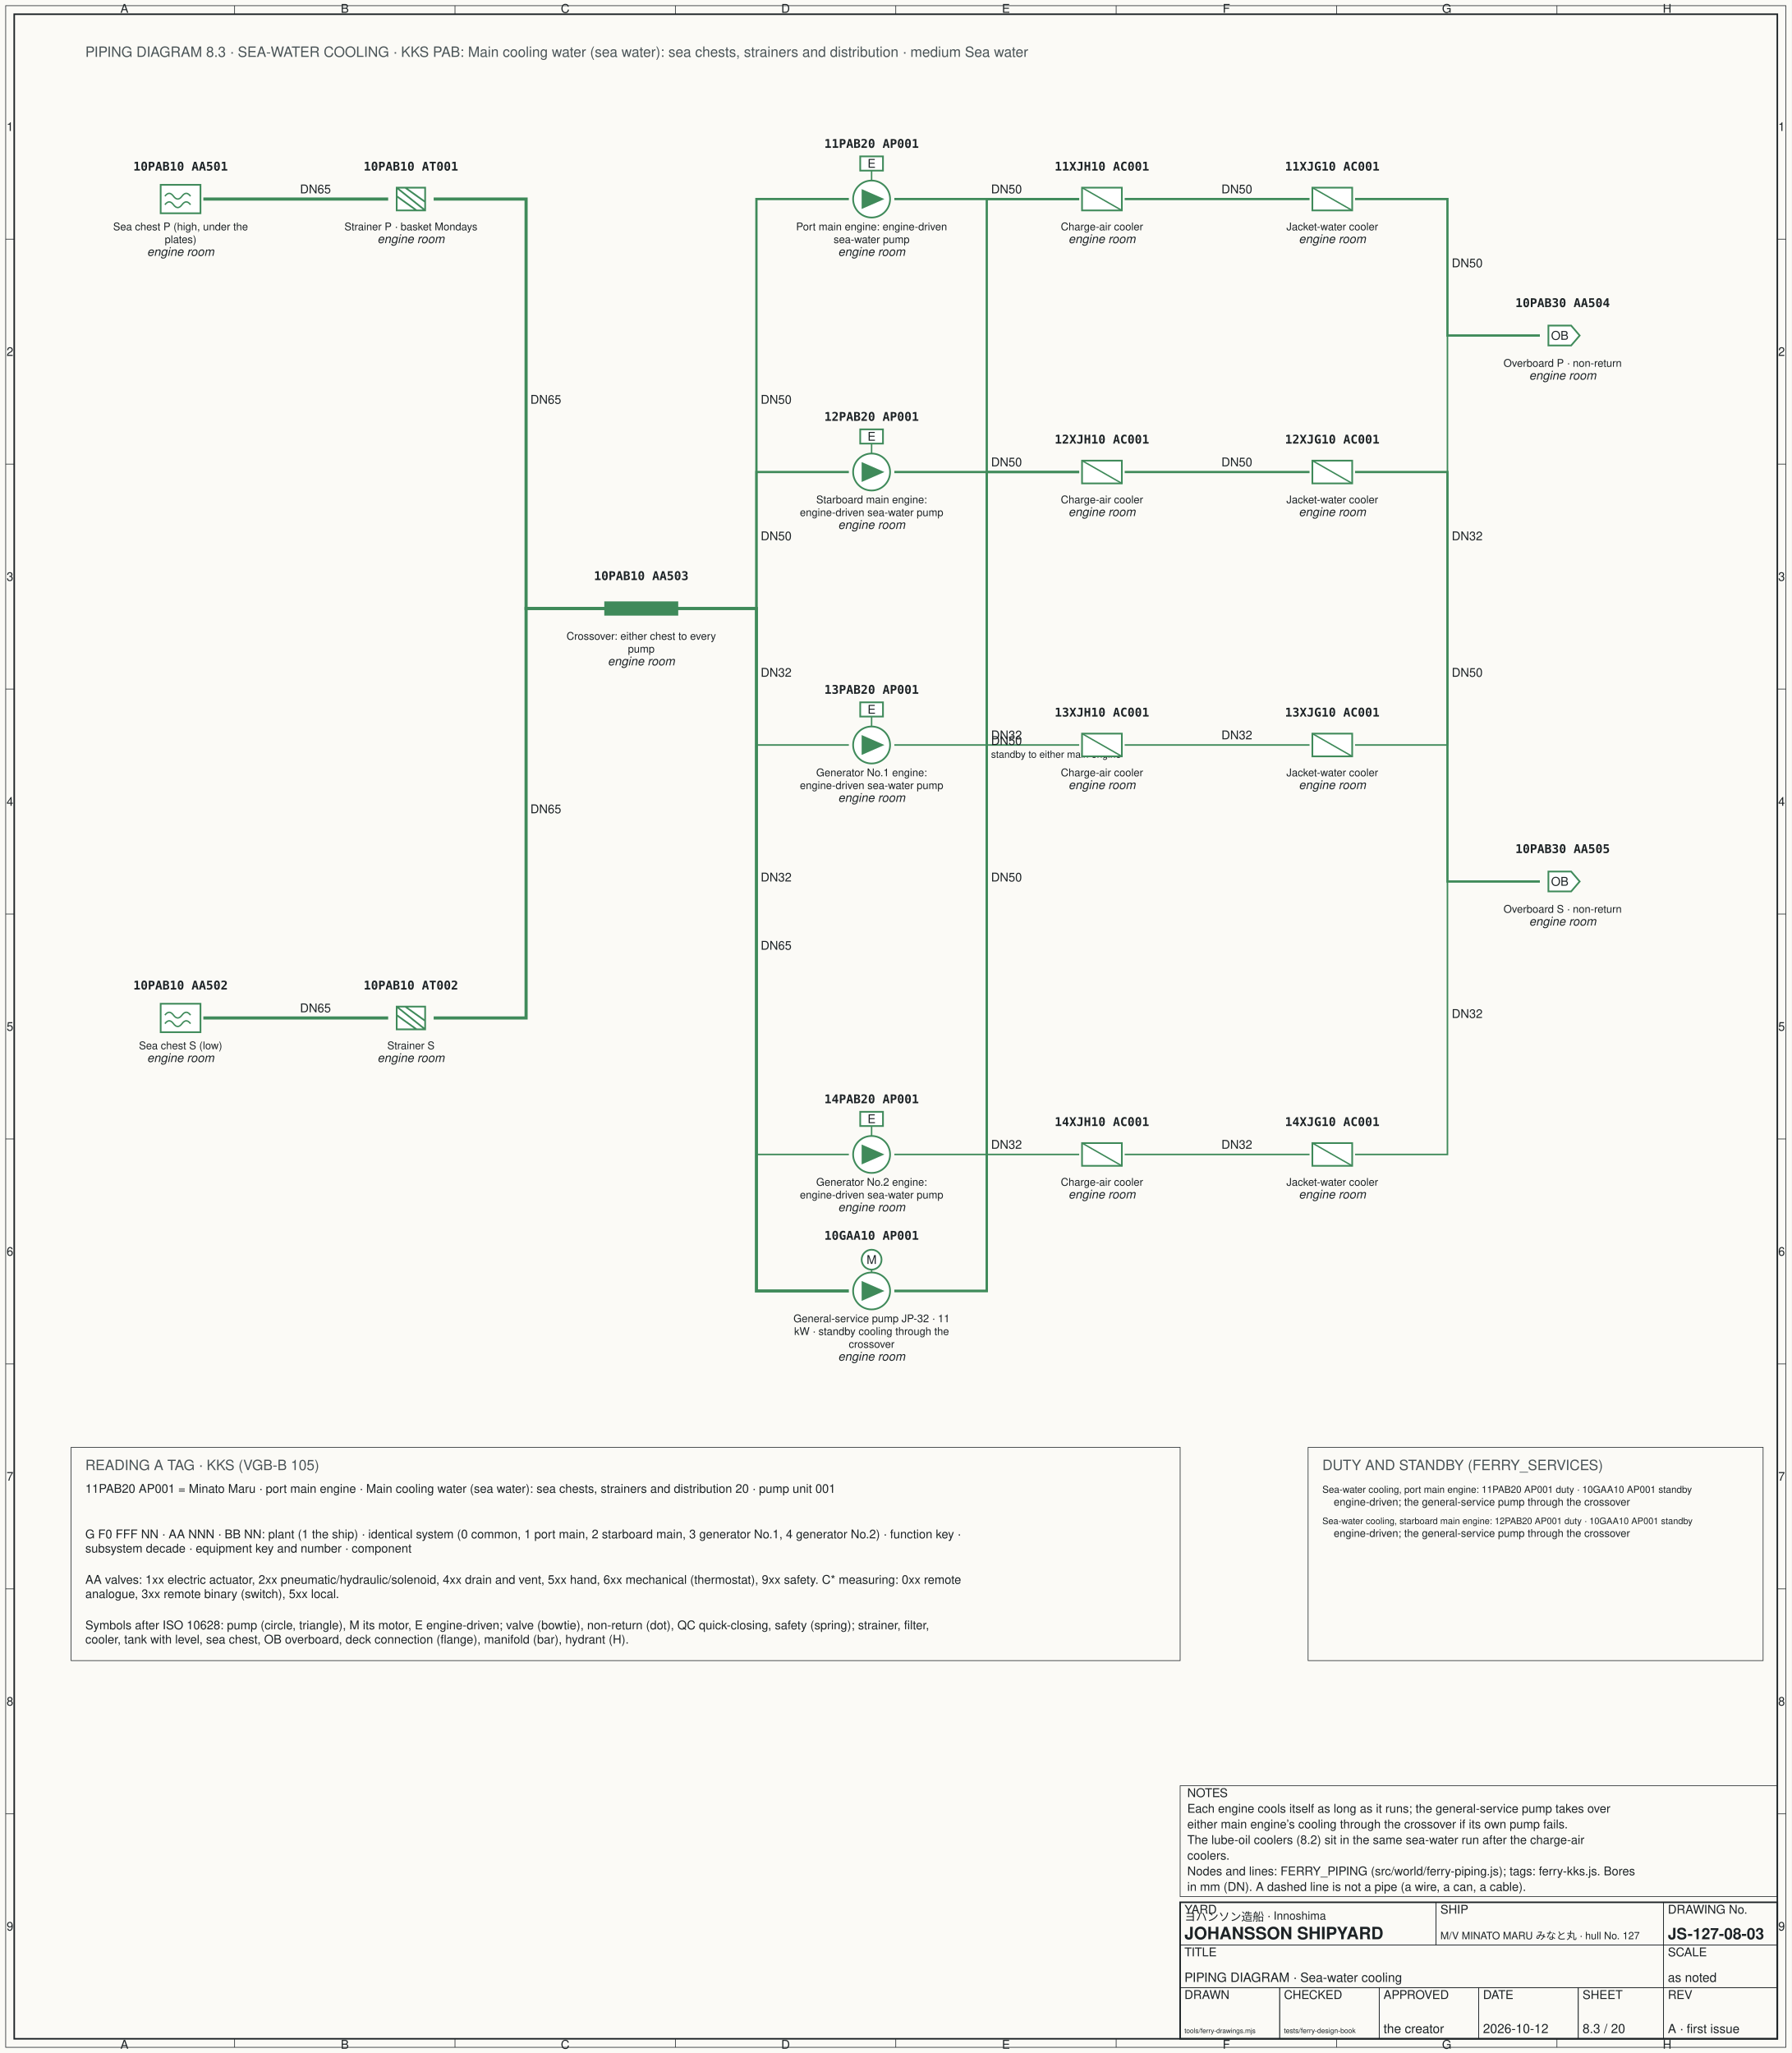
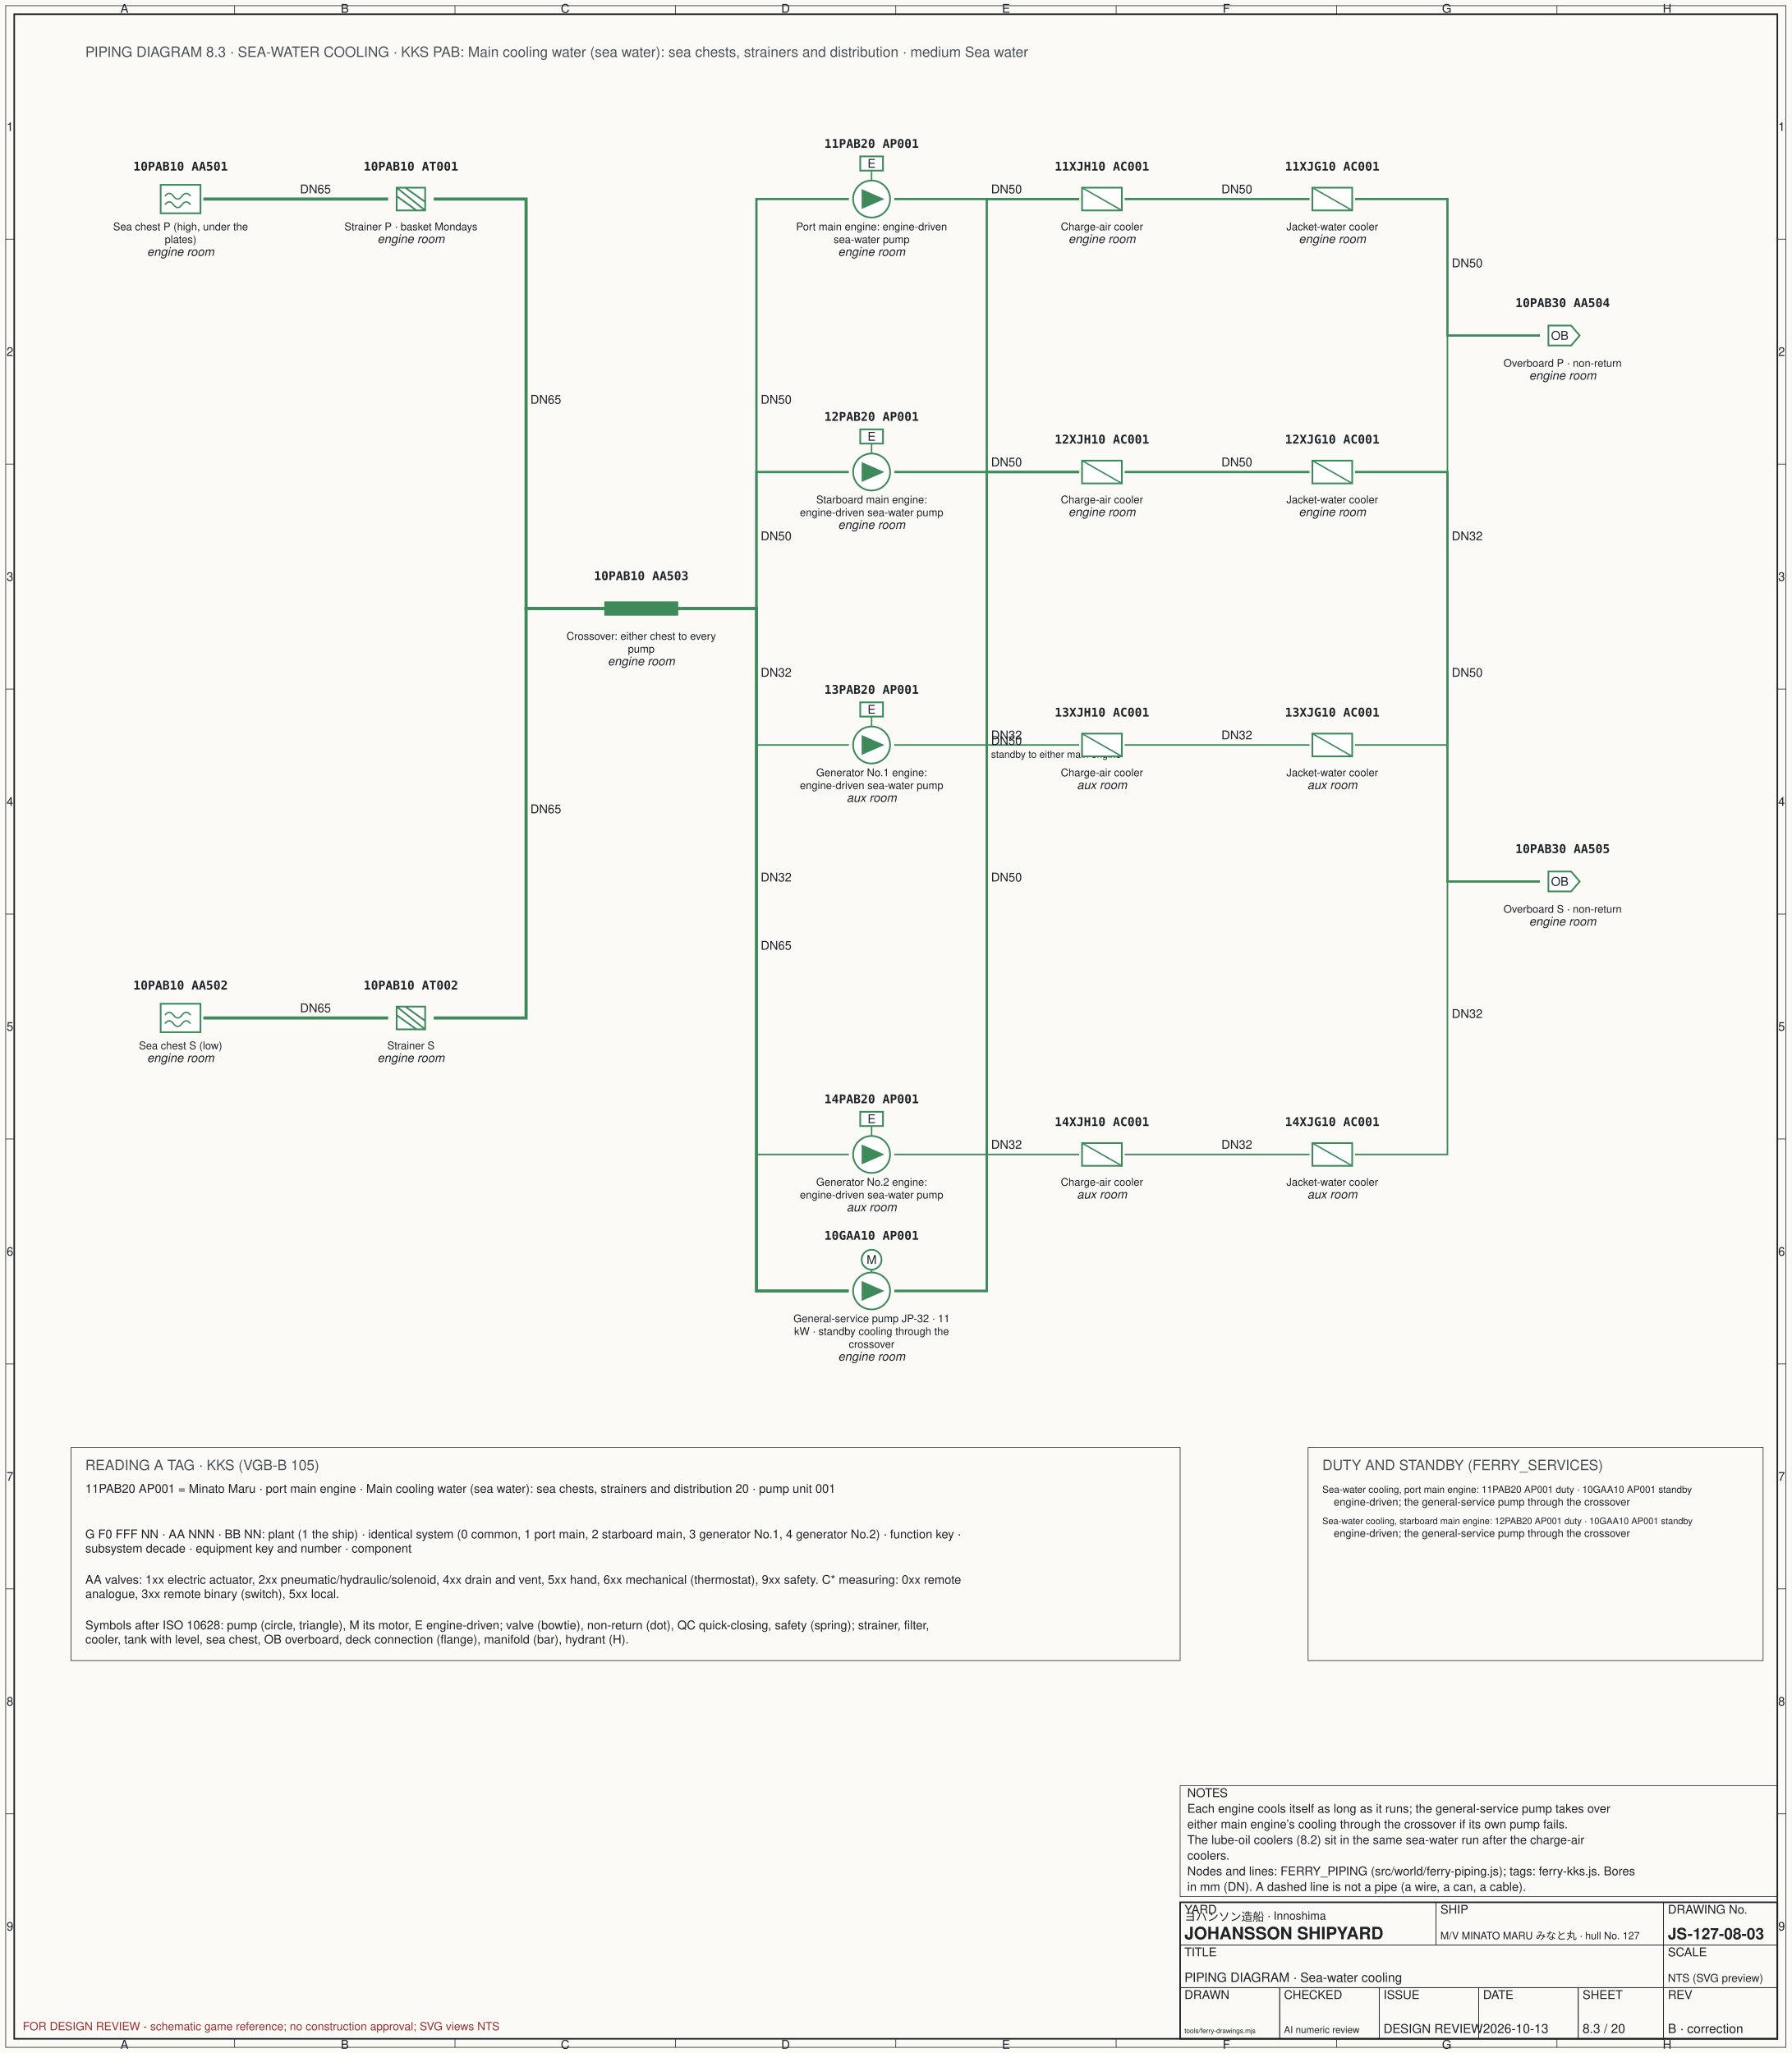
<svg xmlns="http://www.w3.org/2000/svg" width="1260" height="1444" viewBox="0 0 1260 1444" font-family="Helvetica, Arial, sans-serif" font-size="11">
  <rect width="1260" height="1444" fill="#fbfaf6" />
  <style>.l{fill:none;stroke:#1d2326;stroke-width:1.1}.t{fill:none;stroke:#1d2326;stroke-width:.45}.g{fill:none;stroke:#9aa3a6;stroke-width:.4;stroke-dasharray:3 3}.wl{fill:none;stroke:#2f6f74;stroke-width:.8;stroke-dasharray:6 3}.c{fill:none;stroke:#8e3a30;stroke-width:.6;stroke-dasharray:1 3}.d{fill:none;stroke:#1d2326;stroke-width:.5}.txt{fill:#1d2326}.sp{fill:#eef1ee;stroke:#1d2326;stroke-width:.7}.lab{fill:#1d2326;font-size:8.5}.ttl{fill:#1d2326;font-size:14;font-weight:bold}.sub{fill:#4a5457;font-size:10}.hatch{fill:url(#hatch);stroke:#1d2326;stroke-width:.7}</style>
  <defs>
    <pattern id="hatch" width="6" height="6" patternUnits="userSpaceOnUse" patternTransform="rotate(45)">
      <line x1="0" y1="0" x2="0" y2="6" stroke="#1d2326" stroke-width=".6" />
    </pattern>
    <marker id="arr" viewBox="0 0 10 10" refX="10" refY="5" markerWidth="8" markerHeight="8" orient="auto-start-reverse">
      <path d="M0,1 L10,5 L0,9 z" fill="#1d2326" />
    </marker>
  </defs>
  <rect class="l" x="10" y="10" width="1240" height="1424" fill="none" />
  <rect class="t" x="4" y="4" width="1252" height="1436" fill="none" />
  <text class="lab" x="87.5" y="9" text-anchor="middle">A</text>
  <text class="lab" x="87.5" y="1441" text-anchor="middle">A</text>
  <text class="lab" x="242.5" y="9" text-anchor="middle">B</text>
  <text class="lab" x="242.5" y="1441" text-anchor="middle">B</text>
  <line class="t" x1="165" y1="4" x2="165" y2="10" />
  <line class="t" x1="165" y1="1434" x2="165" y2="1440" />
  <text class="lab" x="397.5" y="9" text-anchor="middle">C</text>
  <text class="lab" x="397.5" y="1441" text-anchor="middle">C</text>
  <line class="t" x1="320" y1="4" x2="320" y2="10" />
  <line class="t" x1="320" y1="1434" x2="320" y2="1440" />
  <text class="lab" x="552.5" y="9" text-anchor="middle">D</text>
  <text class="lab" x="552.5" y="1441" text-anchor="middle">D</text>
  <line class="t" x1="475" y1="4" x2="475" y2="10" />
  <line class="t" x1="475" y1="1434" x2="475" y2="1440" />
  <text class="lab" x="707.5" y="9" text-anchor="middle">E</text>
  <text class="lab" x="707.5" y="1441" text-anchor="middle">E</text>
  <line class="t" x1="630" y1="4" x2="630" y2="10" />
  <line class="t" x1="630" y1="1434" x2="630" y2="1440" />
  <text class="lab" x="862.5" y="9" text-anchor="middle">F</text>
  <text class="lab" x="862.5" y="1441" text-anchor="middle">F</text>
  <line class="t" x1="785" y1="4" x2="785" y2="10" />
  <line class="t" x1="785" y1="1434" x2="785" y2="1440" />
  <text class="lab" x="1017.5" y="9" text-anchor="middle">G</text>
  <text class="lab" x="1017.5" y="1441" text-anchor="middle">G</text>
  <line class="t" x1="940" y1="4" x2="940" y2="10" />
  <line class="t" x1="940" y1="1434" x2="940" y2="1440" />
  <text class="lab" x="1172.5" y="9" text-anchor="middle">H</text>
  <text class="lab" x="1172.5" y="1441" text-anchor="middle">H</text>
  <line class="t" x1="1095" y1="4" x2="1095" y2="10" />
  <line class="t" x1="1095" y1="1434" x2="1095" y2="1440" />
  <text class="lab" x="7" y="92.11" text-anchor="middle">1</text>
  <text class="lab" x="1253" y="92.11" text-anchor="middle">1</text>
  <text class="lab" x="7" y="250.33" text-anchor="middle">2</text>
  <text class="lab" x="1253" y="250.33" text-anchor="middle">2</text>
  <line class="t" x1="4" y1="168.22" x2="10" y2="168.22" />
  <line class="t" x1="1250" y1="168.22" x2="1256" y2="168.22" />
  <text class="lab" x="7" y="408.56" text-anchor="middle">3</text>
  <text class="lab" x="1253" y="408.56" text-anchor="middle">3</text>
  <line class="t" x1="4" y1="326.44" x2="10" y2="326.44" />
  <line class="t" x1="1250" y1="326.44" x2="1256" y2="326.44" />
  <text class="lab" x="7" y="566.78" text-anchor="middle">4</text>
  <text class="lab" x="1253" y="566.78" text-anchor="middle">4</text>
  <line class="t" x1="4" y1="484.67" x2="10" y2="484.67" />
  <line class="t" x1="1250" y1="484.67" x2="1256" y2="484.67" />
  <text class="lab" x="7" y="725" text-anchor="middle">5</text>
  <text class="lab" x="1253" y="725" text-anchor="middle">5</text>
  <line class="t" x1="4" y1="642.89" x2="10" y2="642.89" />
  <line class="t" x1="1250" y1="642.89" x2="1256" y2="642.89" />
  <text class="lab" x="7" y="883.22" text-anchor="middle">6</text>
  <text class="lab" x="1253" y="883.22" text-anchor="middle">6</text>
  <line class="t" x1="4" y1="801.11" x2="10" y2="801.11" />
  <line class="t" x1="1250" y1="801.11" x2="1256" y2="801.11" />
  <text class="lab" x="7" y="1041.44" text-anchor="middle">7</text>
  <text class="lab" x="1253" y="1041.44" text-anchor="middle">7</text>
  <line class="t" x1="4" y1="959.33" x2="10" y2="959.33" />
  <line class="t" x1="1250" y1="959.33" x2="1256" y2="959.33" />
  <text class="lab" x="7" y="1199.67" text-anchor="middle">8</text>
  <text class="lab" x="1253" y="1199.67" text-anchor="middle">8</text>
  <line class="t" x1="4" y1="1117.56" x2="10" y2="1117.56" />
  <line class="t" x1="1250" y1="1117.56" x2="1256" y2="1117.56" />
  <text class="lab" x="7" y="1357.89" text-anchor="middle">9</text>
  <text class="lab" x="1253" y="1357.89" text-anchor="middle">9</text>
  <line class="t" x1="4" y1="1275.78" x2="10" y2="1275.78" />
  <line class="t" x1="1250" y1="1275.78" x2="1256" y2="1275.78" />
  <text class="sub" x="60" y="40">PIPING DIAGRAM 8.3 · SEA-WATER COOLING · KKS PAB: Main cooling water (sea water): sea chests, strainers and distribution · medium Sea water</text>
  <path d="M143,140 L208,140 L208,140 L273,140" stroke="#3f8a5a" fill="none" stroke-width="2.2" />
  <text class="lab" x="211" y="136" font-size="7" fill="#4a5457">DN65</text>
  <path d="M143,716 L208,716 L208,716 L273,716" stroke="#3f8a5a" fill="none" stroke-width="2.2" />
  <text class="lab" x="211" y="712" font-size="7" fill="#4a5457">DN65</text>
  <path d="M305,140 L370,140 L370,428 L435,428" stroke="#3f8a5a" fill="none" stroke-width="2.2" />
  <text class="lab" x="373" y="284" font-size="7" fill="#4a5457">DN65</text>
  <path d="M305,716 L370,716 L370,428 L435,428" stroke="#3f8a5a" fill="none" stroke-width="2.2" />
  <text class="lab" x="373" y="572" font-size="7" fill="#4a5457">DN65</text>
  <path d="M467,428 L532,428 L532,140 L597,140" stroke="#3f8a5a" fill="none" stroke-width="1.6" />
  <text class="lab" x="535" y="284" font-size="7" fill="#4a5457">DN50</text>
  <path d="M629,140 L694,140 L694,140 L759,140" stroke="#3f8a5a" fill="none" stroke-width="1.6" />
  <text class="lab" x="697" y="136" font-size="7" fill="#4a5457">DN50</text>
  <path d="M791,140 L856,140 L856,140 L921,140" stroke="#3f8a5a" fill="none" stroke-width="1.6" />
  <text class="lab" x="859" y="136" font-size="7" fill="#4a5457">DN50</text>
  <path d="M953,140 L1018,140 L1018,236 L1083,236" stroke="#3f8a5a" fill="none" stroke-width="1.6" />
  <text class="lab" x="1021" y="188" font-size="7" fill="#4a5457">DN50</text>
  <path d="M467,428 L532,428 L532,332 L597,332" stroke="#3f8a5a" fill="none" stroke-width="1.6" />
  <text class="lab" x="535" y="380" font-size="7" fill="#4a5457">DN50</text>
  <path d="M629,332 L694,332 L694,332 L759,332" stroke="#3f8a5a" fill="none" stroke-width="1.6" />
  <text class="lab" x="697" y="328" font-size="7" fill="#4a5457">DN50</text>
  <path d="M791,332 L856,332 L856,332 L921,332" stroke="#3f8a5a" fill="none" stroke-width="1.6" />
  <text class="lab" x="859" y="328" font-size="7" fill="#4a5457">DN50</text>
  <path d="M953,332 L1018,332 L1018,620 L1083,620" stroke="#3f8a5a" fill="none" stroke-width="1.6" />
  <text class="lab" x="1021" y="476" font-size="7" fill="#4a5457">DN50</text>
  <path d="M467,428 L532,428 L532,524 L597,524" stroke="#3f8a5a" fill="none" stroke-width="1.1" />
  <text class="lab" x="535" y="476" font-size="7" fill="#4a5457">DN32</text>
  <path d="M629,524 L694,524 L694,524 L759,524" stroke="#3f8a5a" fill="none" stroke-width="1.1" />
  <text class="lab" x="697" y="520" font-size="7" fill="#4a5457">DN32</text>
  <path d="M791,524 L856,524 L856,524 L921,524" stroke="#3f8a5a" fill="none" stroke-width="1.1" />
  <text class="lab" x="859" y="520" font-size="7" fill="#4a5457">DN32</text>
  <path d="M953,524 L1018,524 L1018,236 L1083,236" stroke="#3f8a5a" fill="none" stroke-width="1.1" />
  <text class="lab" x="1021" y="380" font-size="7" fill="#4a5457">DN32</text>
  <path d="M467,428 L532,428 L532,812 L597,812" stroke="#3f8a5a" fill="none" stroke-width="1.1" />
  <text class="lab" x="535" y="620" font-size="7" fill="#4a5457">DN32</text>
  <path d="M629,812 L694,812 L694,812 L759,812" stroke="#3f8a5a" fill="none" stroke-width="1.1" />
  <text class="lab" x="697" y="808" font-size="7" fill="#4a5457">DN32</text>
  <path d="M791,812 L856,812 L856,812 L921,812" stroke="#3f8a5a" fill="none" stroke-width="1.1" />
  <text class="lab" x="859" y="808" font-size="7" fill="#4a5457">DN32</text>
  <path d="M953,812 L1018,812 L1018,620 L1083,620" stroke="#3f8a5a" fill="none" stroke-width="1.1" />
  <text class="lab" x="1021" y="716" font-size="7" fill="#4a5457">DN32</text>
  <path d="M467,428 L532,428 L532,908 L597,908" stroke="#3f8a5a" fill="none" stroke-width="2.2" />
  <text class="lab" x="535" y="668" font-size="7" fill="#4a5457">DN65</text>
  <path d="M629,908 L694,908 L694,140 L759,140" stroke="#3f8a5a" fill="none" stroke-width="1.6" />
  <text class="lab" x="697" y="524" font-size="7" fill="#4a5457">DN50</text>
  <text class="lab" x="697" y="533" style="font-size:7px" fill="#4a5457">standby to either main engine</text>
  <path d="M629,908 L694,908 L694,332 L759,332" stroke="#3f8a5a" fill="none" stroke-width="1.6" />
  <text class="lab" x="697" y="620" font-size="7" fill="#4a5457">DN50</text>
  <rect x="113" y="130" width="28" height="20" stroke="#3f8a5a" fill="#fff" stroke-width="1.2" />
  <path d="M116,144 q3,-4 6,0 t6,0 t6,0 M116,138 q3,-4 6,0 t6,0 t6,0" stroke="#3f8a5a" fill="none" />
  <text class="lab" x="127" y="120" text-anchor="middle" font-family="monospace" font-weight="bold" font-size="8.5">10PAB10 AA501</text>
  <text class="lab" x="127" y="162" style="font-size:7.5px" text-anchor="middle">Sea chest P (high, under the</text>
  <text class="lab" x="127" y="171" style="font-size:7.5px" text-anchor="middle">plates)</text>
  <text class="lab" x="127" y="180" text-anchor="middle" font-size="6.5" font-style="italic" fill="#6f7476">engine room</text>
  <rect x="113" y="706" width="28" height="20" stroke="#3f8a5a" fill="#fff" stroke-width="1.2" />
  <path d="M116,720 q3,-4 6,0 t6,0 t6,0 M116,714 q3,-4 6,0 t6,0 t6,0" stroke="#3f8a5a" fill="none" />
  <text class="lab" x="127" y="696" text-anchor="middle" font-family="monospace" font-weight="bold" font-size="8.5">10PAB10 AA502</text>
  <text class="lab" x="127" y="738" style="font-size:7.5px" text-anchor="middle">Sea chest S (low)</text>
  <text class="lab" x="127" y="747" text-anchor="middle" font-size="6.5" font-style="italic" fill="#6f7476">engine room</text>
  <path d="M279,132 L299,132 L299,148 L279,148 z M279,132 L299,148 M285,132 L299,142 M279,138 L293,148" stroke="#3f8a5a" fill="#fff" stroke-width="1.2" />
  <text class="lab" x="289" y="120" text-anchor="middle" font-family="monospace" font-weight="bold" font-size="8.5">10PAB10 AT001</text>
  <text class="lab" x="289" y="162" style="font-size:7.5px" text-anchor="middle">Strainer P · basket Mondays</text>
  <text class="lab" x="289" y="171" text-anchor="middle" font-size="6.5" font-style="italic" fill="#6f7476">engine room</text>
  <path d="M279,708 L299,708 L299,724 L279,724 z M279,708 L299,724 M285,708 L299,718 M279,714 L293,724" stroke="#3f8a5a" fill="#fff" stroke-width="1.2" />
  <text class="lab" x="289" y="696" text-anchor="middle" font-family="monospace" font-weight="bold" font-size="8.5">10PAB10 AT002</text>
  <text class="lab" x="289" y="738" style="font-size:7.5px" text-anchor="middle">Strainer S</text>
  <text class="lab" x="289" y="747" text-anchor="middle" font-size="6.5" font-style="italic" fill="#6f7476">engine room</text>
  <rect x="425" y="423" width="52" height="10" fill="#3f8a5a" />
  <text class="lab" x="451" y="408" text-anchor="middle" font-family="monospace" font-weight="bold" font-size="8.5">10PAB10 AA503</text>
  <text class="lab" x="451" y="450" style="font-size:7.5px" text-anchor="middle">Crossover: either chest to every</text>
  <text class="lab" x="451" y="459" style="font-size:7.5px" text-anchor="middle">pump</text>
  <text class="lab" x="451" y="468" text-anchor="middle" font-size="6.5" font-style="italic" fill="#6f7476">engine room</text>
  <circle cx="613" cy="140" r="13" stroke="#3f8a5a" fill="#fff" stroke-width="1.2" />
  <path d="M606,133 L622,140 L606,147 z" fill="#3f8a5a" />
  <rect x="605" y="110" width="16" height="10" stroke="#3f8a5a" fill="#fff" stroke-width="1.2" />
  <text class="lab" x="613" y="118" text-anchor="middle" font-size="7">E</text>
  <line x1="613" y1="120" x2="613" y2="127" stroke="#3f8a5a" />
  <text class="lab" x="613" y="104" text-anchor="middle" font-family="monospace" font-weight="bold" font-size="8.5">11PAB20 AP001</text>
  <text class="lab" x="613" y="162" style="font-size:7.5px" text-anchor="middle">Port main engine: engine-driven</text>
  <text class="lab" x="613" y="171" style="font-size:7.5px" text-anchor="middle">sea-water pump</text>
  <text class="lab" x="613" y="180" text-anchor="middle" font-size="6.5" font-style="italic" fill="#6f7476">engine room</text>
  <rect x="761" y="132" width="28" height="16" stroke="#3f8a5a" fill="#fff" stroke-width="1.2" />
  <path d="M761,132 L789,148" stroke="#3f8a5a" />
  <text class="lab" x="775" y="120" text-anchor="middle" font-family="monospace" font-weight="bold" font-size="8.5">11XJH10 AC001</text>
  <text class="lab" x="775" y="162" style="font-size:7.5px" text-anchor="middle">Charge-air cooler</text>
  <text class="lab" x="775" y="171" text-anchor="middle" font-size="6.5" font-style="italic" fill="#6f7476">engine room</text>
  <rect x="923" y="132" width="28" height="16" stroke="#3f8a5a" fill="#fff" stroke-width="1.2" />
  <path d="M923,132 L951,148" stroke="#3f8a5a" />
  <text class="lab" x="937" y="120" text-anchor="middle" font-family="monospace" font-weight="bold" font-size="8.5">11XJG10 AC001</text>
  <text class="lab" x="937" y="162" style="font-size:7.5px" text-anchor="middle">Jacket-water cooler</text>
  <text class="lab" x="937" y="171" text-anchor="middle" font-size="6.5" font-style="italic" fill="#6f7476">engine room</text>
  <circle cx="613" cy="332" r="13" stroke="#3f8a5a" fill="#fff" stroke-width="1.2" />
  <path d="M606,325 L622,332 L606,339 z" fill="#3f8a5a" />
  <rect x="605" y="302" width="16" height="10" stroke="#3f8a5a" fill="#fff" stroke-width="1.2" />
  <text class="lab" x="613" y="310" text-anchor="middle" font-size="7">E</text>
  <line x1="613" y1="312" x2="613" y2="319" stroke="#3f8a5a" />
  <text class="lab" x="613" y="296" text-anchor="middle" font-family="monospace" font-weight="bold" font-size="8.5">12PAB20 AP001</text>
  <text class="lab" x="613" y="354" style="font-size:7.5px" text-anchor="middle">Starboard main engine:</text>
  <text class="lab" x="613" y="363" style="font-size:7.5px" text-anchor="middle">engine-driven sea-water pump</text>
  <text class="lab" x="613" y="372" text-anchor="middle" font-size="6.5" font-style="italic" fill="#6f7476">engine room</text>
  <rect x="761" y="324" width="28" height="16" stroke="#3f8a5a" fill="#fff" stroke-width="1.2" />
  <path d="M761,324 L789,340" stroke="#3f8a5a" />
  <text class="lab" x="775" y="312" text-anchor="middle" font-family="monospace" font-weight="bold" font-size="8.5">12XJH10 AC001</text>
  <text class="lab" x="775" y="354" style="font-size:7.5px" text-anchor="middle">Charge-air cooler</text>
  <text class="lab" x="775" y="363" text-anchor="middle" font-size="6.5" font-style="italic" fill="#6f7476">engine room</text>
  <rect x="923" y="324" width="28" height="16" stroke="#3f8a5a" fill="#fff" stroke-width="1.2" />
  <path d="M923,324 L951,340" stroke="#3f8a5a" />
  <text class="lab" x="937" y="312" text-anchor="middle" font-family="monospace" font-weight="bold" font-size="8.5">12XJG10 AC001</text>
  <text class="lab" x="937" y="354" style="font-size:7.5px" text-anchor="middle">Jacket-water cooler</text>
  <text class="lab" x="937" y="363" text-anchor="middle" font-size="6.5" font-style="italic" fill="#6f7476">engine room</text>
  <circle cx="613" cy="524" r="13" stroke="#3f8a5a" fill="#fff" stroke-width="1.2" />
  <path d="M606,517 L622,524 L606,531 z" fill="#3f8a5a" />
  <rect x="605" y="494" width="16" height="10" stroke="#3f8a5a" fill="#fff" stroke-width="1.2" />
  <text class="lab" x="613" y="502" text-anchor="middle" font-size="7">E</text>
  <line x1="613" y1="504" x2="613" y2="511" stroke="#3f8a5a" />
  <text class="lab" x="613" y="488" text-anchor="middle" font-family="monospace" font-weight="bold" font-size="8.5">13PAB20 AP001</text>
  <text class="lab" x="613" y="546" style="font-size:7.5px" text-anchor="middle">Generator No.1 engine:</text>
  <text class="lab" x="613" y="555" style="font-size:7.5px" text-anchor="middle">engine-driven sea-water pump</text>
-   <text class="lab" x="613" y="564" text-anchor="middle" font-size="6.5" font-style="italic" fill="#6f7476">engine room</text>
+   <text class="lab" x="613" y="564" text-anchor="middle" font-size="6.5" font-style="italic" fill="#6f7476">aux room</text>
  <rect x="761" y="516" width="28" height="16" stroke="#3f8a5a" fill="#fff" stroke-width="1.2" />
  <path d="M761,516 L789,532" stroke="#3f8a5a" />
  <text class="lab" x="775" y="504" text-anchor="middle" font-family="monospace" font-weight="bold" font-size="8.5">13XJH10 AC001</text>
  <text class="lab" x="775" y="546" style="font-size:7.5px" text-anchor="middle">Charge-air cooler</text>
-   <text class="lab" x="775" y="555" text-anchor="middle" font-size="6.5" font-style="italic" fill="#6f7476">engine room</text>
+   <text class="lab" x="775" y="555" text-anchor="middle" font-size="6.5" font-style="italic" fill="#6f7476">aux room</text>
  <rect x="923" y="516" width="28" height="16" stroke="#3f8a5a" fill="#fff" stroke-width="1.2" />
  <path d="M923,516 L951,532" stroke="#3f8a5a" />
  <text class="lab" x="937" y="504" text-anchor="middle" font-family="monospace" font-weight="bold" font-size="8.5">13XJG10 AC001</text>
  <text class="lab" x="937" y="546" style="font-size:7.5px" text-anchor="middle">Jacket-water cooler</text>
-   <text class="lab" x="937" y="555" text-anchor="middle" font-size="6.5" font-style="italic" fill="#6f7476">engine room</text>
+   <text class="lab" x="937" y="555" text-anchor="middle" font-size="6.5" font-style="italic" fill="#6f7476">aux room</text>
  <circle cx="613" cy="812" r="13" stroke="#3f8a5a" fill="#fff" stroke-width="1.2" />
  <path d="M606,805 L622,812 L606,819 z" fill="#3f8a5a" />
  <rect x="605" y="782" width="16" height="10" stroke="#3f8a5a" fill="#fff" stroke-width="1.2" />
  <text class="lab" x="613" y="790" text-anchor="middle" font-size="7">E</text>
  <line x1="613" y1="792" x2="613" y2="799" stroke="#3f8a5a" />
  <text class="lab" x="613" y="776" text-anchor="middle" font-family="monospace" font-weight="bold" font-size="8.5">14PAB20 AP001</text>
  <text class="lab" x="613" y="834" style="font-size:7.5px" text-anchor="middle">Generator No.2 engine:</text>
  <text class="lab" x="613" y="843" style="font-size:7.5px" text-anchor="middle">engine-driven sea-water pump</text>
-   <text class="lab" x="613" y="852" text-anchor="middle" font-size="6.5" font-style="italic" fill="#6f7476">engine room</text>
+   <text class="lab" x="613" y="852" text-anchor="middle" font-size="6.5" font-style="italic" fill="#6f7476">aux room</text>
  <rect x="761" y="804" width="28" height="16" stroke="#3f8a5a" fill="#fff" stroke-width="1.2" />
  <path d="M761,804 L789,820" stroke="#3f8a5a" />
  <text class="lab" x="775" y="792" text-anchor="middle" font-family="monospace" font-weight="bold" font-size="8.5">14XJH10 AC001</text>
  <text class="lab" x="775" y="834" style="font-size:7.5px" text-anchor="middle">Charge-air cooler</text>
-   <text class="lab" x="775" y="843" text-anchor="middle" font-size="6.5" font-style="italic" fill="#6f7476">engine room</text>
+   <text class="lab" x="775" y="843" text-anchor="middle" font-size="6.5" font-style="italic" fill="#6f7476">aux room</text>
  <rect x="923" y="804" width="28" height="16" stroke="#3f8a5a" fill="#fff" stroke-width="1.2" />
  <path d="M923,804 L951,820" stroke="#3f8a5a" />
  <text class="lab" x="937" y="792" text-anchor="middle" font-family="monospace" font-weight="bold" font-size="8.5">14XJG10 AC001</text>
  <text class="lab" x="937" y="834" style="font-size:7.5px" text-anchor="middle">Jacket-water cooler</text>
-   <text class="lab" x="937" y="843" text-anchor="middle" font-size="6.5" font-style="italic" fill="#6f7476">engine room</text>
+   <text class="lab" x="937" y="843" text-anchor="middle" font-size="6.5" font-style="italic" fill="#6f7476">aux room</text>
  <circle cx="613" cy="908" r="13" stroke="#3f8a5a" fill="#fff" stroke-width="1.2" />
  <path d="M606,901 L622,908 L606,915 z" fill="#3f8a5a" />
  <circle cx="613" cy="886" r="7" stroke="#3f8a5a" fill="#fff" stroke-width="1.2" />
  <text class="lab" x="613" y="889" text-anchor="middle" font-size="8">M</text>
  <line x1="613" y1="893" x2="613" y2="895" stroke="#3f8a5a" />
  <text class="lab" x="613" y="872" text-anchor="middle" font-family="monospace" font-weight="bold" font-size="8.5">10GAA10 AP001</text>
  <text class="lab" x="613" y="930" style="font-size:7.5px" text-anchor="middle">General-service pump JP-32 · 11</text>
  <text class="lab" x="613" y="939" style="font-size:7.5px" text-anchor="middle">kW · standby cooling through the</text>
  <text class="lab" x="613" y="948" style="font-size:7.5px" text-anchor="middle">crossover</text>
  <text class="lab" x="613" y="957" text-anchor="middle" font-size="6.5" font-style="italic" fill="#6f7476">engine room</text>
  <path d="M1089,229 L1105,229 L1111,236 L1105,243 L1089,243 z" stroke="#3f8a5a" fill="#fff" stroke-width="1.2" />
  <text class="lab" x="1097" y="239" text-anchor="middle" font-size="7">OB</text>
  <text class="lab" x="1099" y="216" text-anchor="middle" font-family="monospace" font-weight="bold" font-size="8.5">10PAB30 AA504</text>
  <text class="lab" x="1099" y="258" style="font-size:7.5px" text-anchor="middle">Overboard P · non-return</text>
  <text class="lab" x="1099" y="267" text-anchor="middle" font-size="6.5" font-style="italic" fill="#6f7476">engine room</text>
  <path d="M1089,613 L1105,613 L1111,620 L1105,627 L1089,627 z" stroke="#3f8a5a" fill="#fff" stroke-width="1.2" />
  <text class="lab" x="1097" y="623" text-anchor="middle" font-size="7">OB</text>
  <text class="lab" x="1099" y="600" text-anchor="middle" font-family="monospace" font-weight="bold" font-size="8.5">10PAB30 AA505</text>
  <text class="lab" x="1099" y="642" style="font-size:7.5px" text-anchor="middle">Overboard S · non-return</text>
  <text class="lab" x="1099" y="651" text-anchor="middle" font-size="6.5" font-style="italic" fill="#6f7476">engine room</text>
  <rect class="t" x="920" y="1018" width="320" height="150" />
  <text class="sub" x="930" y="1034">DUTY AND STANDBY (FERRY_SERVICES)</text>
  <text class="lab" x="930" y="1050" style="font-size:6.78px">Sea-water cooling, port main engine: 11PAB20 AP001 duty · 10GAA10 AP001 standby</text>
  <text class="lab" x="938" y="1059" style="font-size:7.5px" fill="#4a5457">engine-driven; the general-service pump through the crossover</text>
  <text class="lab" x="930" y="1072" style="font-size:6.38px">Sea-water cooling, starboard main engine: 12PAB20 AP001 duty · 10GAA10 AP001 standby</text>
  <text class="lab" x="938" y="1081" style="font-size:7.5px" fill="#4a5457">engine-driven; the general-service pump through the crossover</text>
  <rect class="t" x="50" y="1018" width="780" height="150" />
  <text class="sub" x="60" y="1034">READING A TAG · KKS (VGB-B 105)</text>
  <text class="lab" x="60" y="1050">11PAB20 AP001  =  Minato Maru · port main engine · Main cooling water (sea water): sea chests, strainers and distribution 20 · pump unit 001</text>
  <text class="lab" x="60" y="1082">G F0 FFF NN · AA NNN · BB NN: plant (1 the ship) · identical system (0 common, 1 port main, 2 starboard main, 3 generator No.1, 4 generator No.2) · function key ·</text>
  <text class="lab" x="60" y="1092">subsystem decade · equipment key and number · component</text>
  <text class="lab" x="60" y="1114">AA valves: 1xx electric actuator, 2xx pneumatic/hydraulic/solenoid, 4xx drain and vent, 5xx hand, 6xx mechanical (thermostat), 9xx safety. C* measuring: 0xx remote</text>
  <text class="lab" x="60" y="1124">analogue, 3xx remote binary (switch), 5xx local.</text>
  <text class="lab" x="60" y="1146">Symbols after ISO 10628: pump (circle, triangle), M its motor, E engine-driven; valve (bowtie), non-return (dot), QC quick-closing, safety (spring); strainer, filter,</text>
  <text class="lab" x="60" y="1156">cooler, tank with level, sea chest, OB overboard, deck connection (flange), manifold (bar), hydrant (H).</text>
  <rect class="l" x="830" y="1338" width="420" height="96" fill="#fff" />
  <rect class="t" x="830" y="1338" width="180" height="30" />
  <text class="lab" x="833" y="1346" font-size="6.5" fill="#6a7477">YARD</text>
  <text class="txt" x="833" y="1351" style="font-size:8px">ヨハンソン造船 · Innoshima</text>
  <text class="ttl" x="833" y="1364" style="font-size:12px">JOHANSSON SHIPYARD</text>
  <rect class="t" x="1010" y="1338" width="160" height="30" />
  <text class="lab" x="1013" y="1346" font-size="6.5" fill="#6a7477">SHIP</text>
  <text class="txt" x="1013" y="1364" style="font-size:7.21px">M/V MINATO MARU みなと丸 · hull No. 127</text>
  <rect class="t" x="1170" y="1338" width="80" height="30" />
  <text class="lab" x="1173" y="1346" font-size="6.5" fill="#6a7477">DRAWING No.</text>
  <text class="ttl" x="1173" y="1364" style="font-size:11.01px">JS-127-08-03</text>
  <rect class="t" x="830" y="1368" width="340" height="30" />
  <text class="lab" x="833" y="1376" font-size="6.5" fill="#6a7477">TITLE</text>
  <text class="txt" x="833" y="1394" style="font-size:9px">PIPING DIAGRAM · Sea-water cooling</text>
  <rect class="t" x="1170" y="1368" width="80" height="30" />
  <text class="lab" x="1173" y="1376" font-size="6.5" fill="#6a7477">SCALE</text>
-   <text class="txt" x="1173" y="1394" style="font-size:9px">as noted</text>
+   <text class="txt" x="1173" y="1394" style="font-size:7.77px">NTS (SVG preview)</text>
  <rect class="t" x="830" y="1398" width="70" height="36" />
  <text class="lab" x="833" y="1406" font-size="6.5" fill="#6a7477">DRAWN</text>
  <text class="txt" x="833" y="1430" style="font-size:4.76px">tools/ferry-drawings.mjs</text>
  <rect class="t" x="900" y="1398" width="70" height="36" />
  <text class="lab" x="903" y="1406" font-size="6.5" fill="#6a7477">CHECKED</text>
-   <text class="txt" x="903" y="1430" style="font-size:4.97px">tests/ferry-design-book</text>
+   <text class="txt" x="903" y="1430" style="font-size:6.72px">AI numeric review</text>
  <rect class="t" x="970" y="1398" width="70" height="36" />
-   <text class="lab" x="973" y="1406" font-size="6.5" fill="#6a7477">APPROVED</text>
-   <text class="txt" x="973" y="1430" style="font-size:9px">the creator</text>
+   <text class="lab" x="973" y="1406" font-size="6.5" fill="#6a7477">ISSUE</text>
+   <text class="txt" x="973" y="1430" style="font-size:8.79px">DESIGN REVIEW</text>
  <rect class="t" x="1040" y="1398" width="70" height="36" />
  <text class="lab" x="1043" y="1406" font-size="6.5" fill="#6a7477">DATE</text>
-   <text class="txt" x="1043" y="1430" style="font-size:9px">2026-10-12</text>
+   <text class="txt" x="1043" y="1430" style="font-size:9px">2026-10-13</text>
  <rect class="t" x="1110" y="1398" width="60" height="36" />
  <text class="lab" x="1113" y="1406" font-size="6.5" fill="#6a7477">SHEET</text>
  <text class="txt" x="1113" y="1430" style="font-size:9px">8.3 / 20</text>
  <rect class="t" x="1170" y="1398" width="80" height="36" />
  <text class="lab" x="1173" y="1406" font-size="6.5" fill="#6a7477">REV</text>
-   <text class="txt" x="1173" y="1430" style="font-size:8.81px">A · first issue</text>
+   <text class="txt" x="1173" y="1430" style="font-size:9px">B · correction</text>
  <rect class="t" x="830" y="1256" width="420" height="78" fill="#fff" />
  <text class="lab" x="835" y="1264" font-size="6.5" fill="#6a7477">NOTES</text>
  <text class="lab" x="835" y="1275">Each engine cools itself as long as it runs; the general-service pump takes over</text>
  <text class="lab" x="835" y="1286">either main engine’s cooling through the crossover if its own pump fails.</text>
  <text class="lab" x="835" y="1297">The lube-oil coolers (8.2) sit in the same sea-water run after the charge-air</text>
  <text class="lab" x="835" y="1308">coolers.</text>
  <text class="lab" x="835" y="1319">Nodes and lines: FERRY_PIPING (src/world/ferry-piping.js); tags: ferry-kks.js. Bores</text>
  <text class="lab" x="835" y="1330">in mm (DN). A dashed line is not a pipe (a wire, a can, a cable).</text>
+   <text x="16" y="1428" font-size="8" fill="#9b3030">FOR DESIGN REVIEW - schematic game reference; no construction approval; SVG views NTS</text>
</svg>
